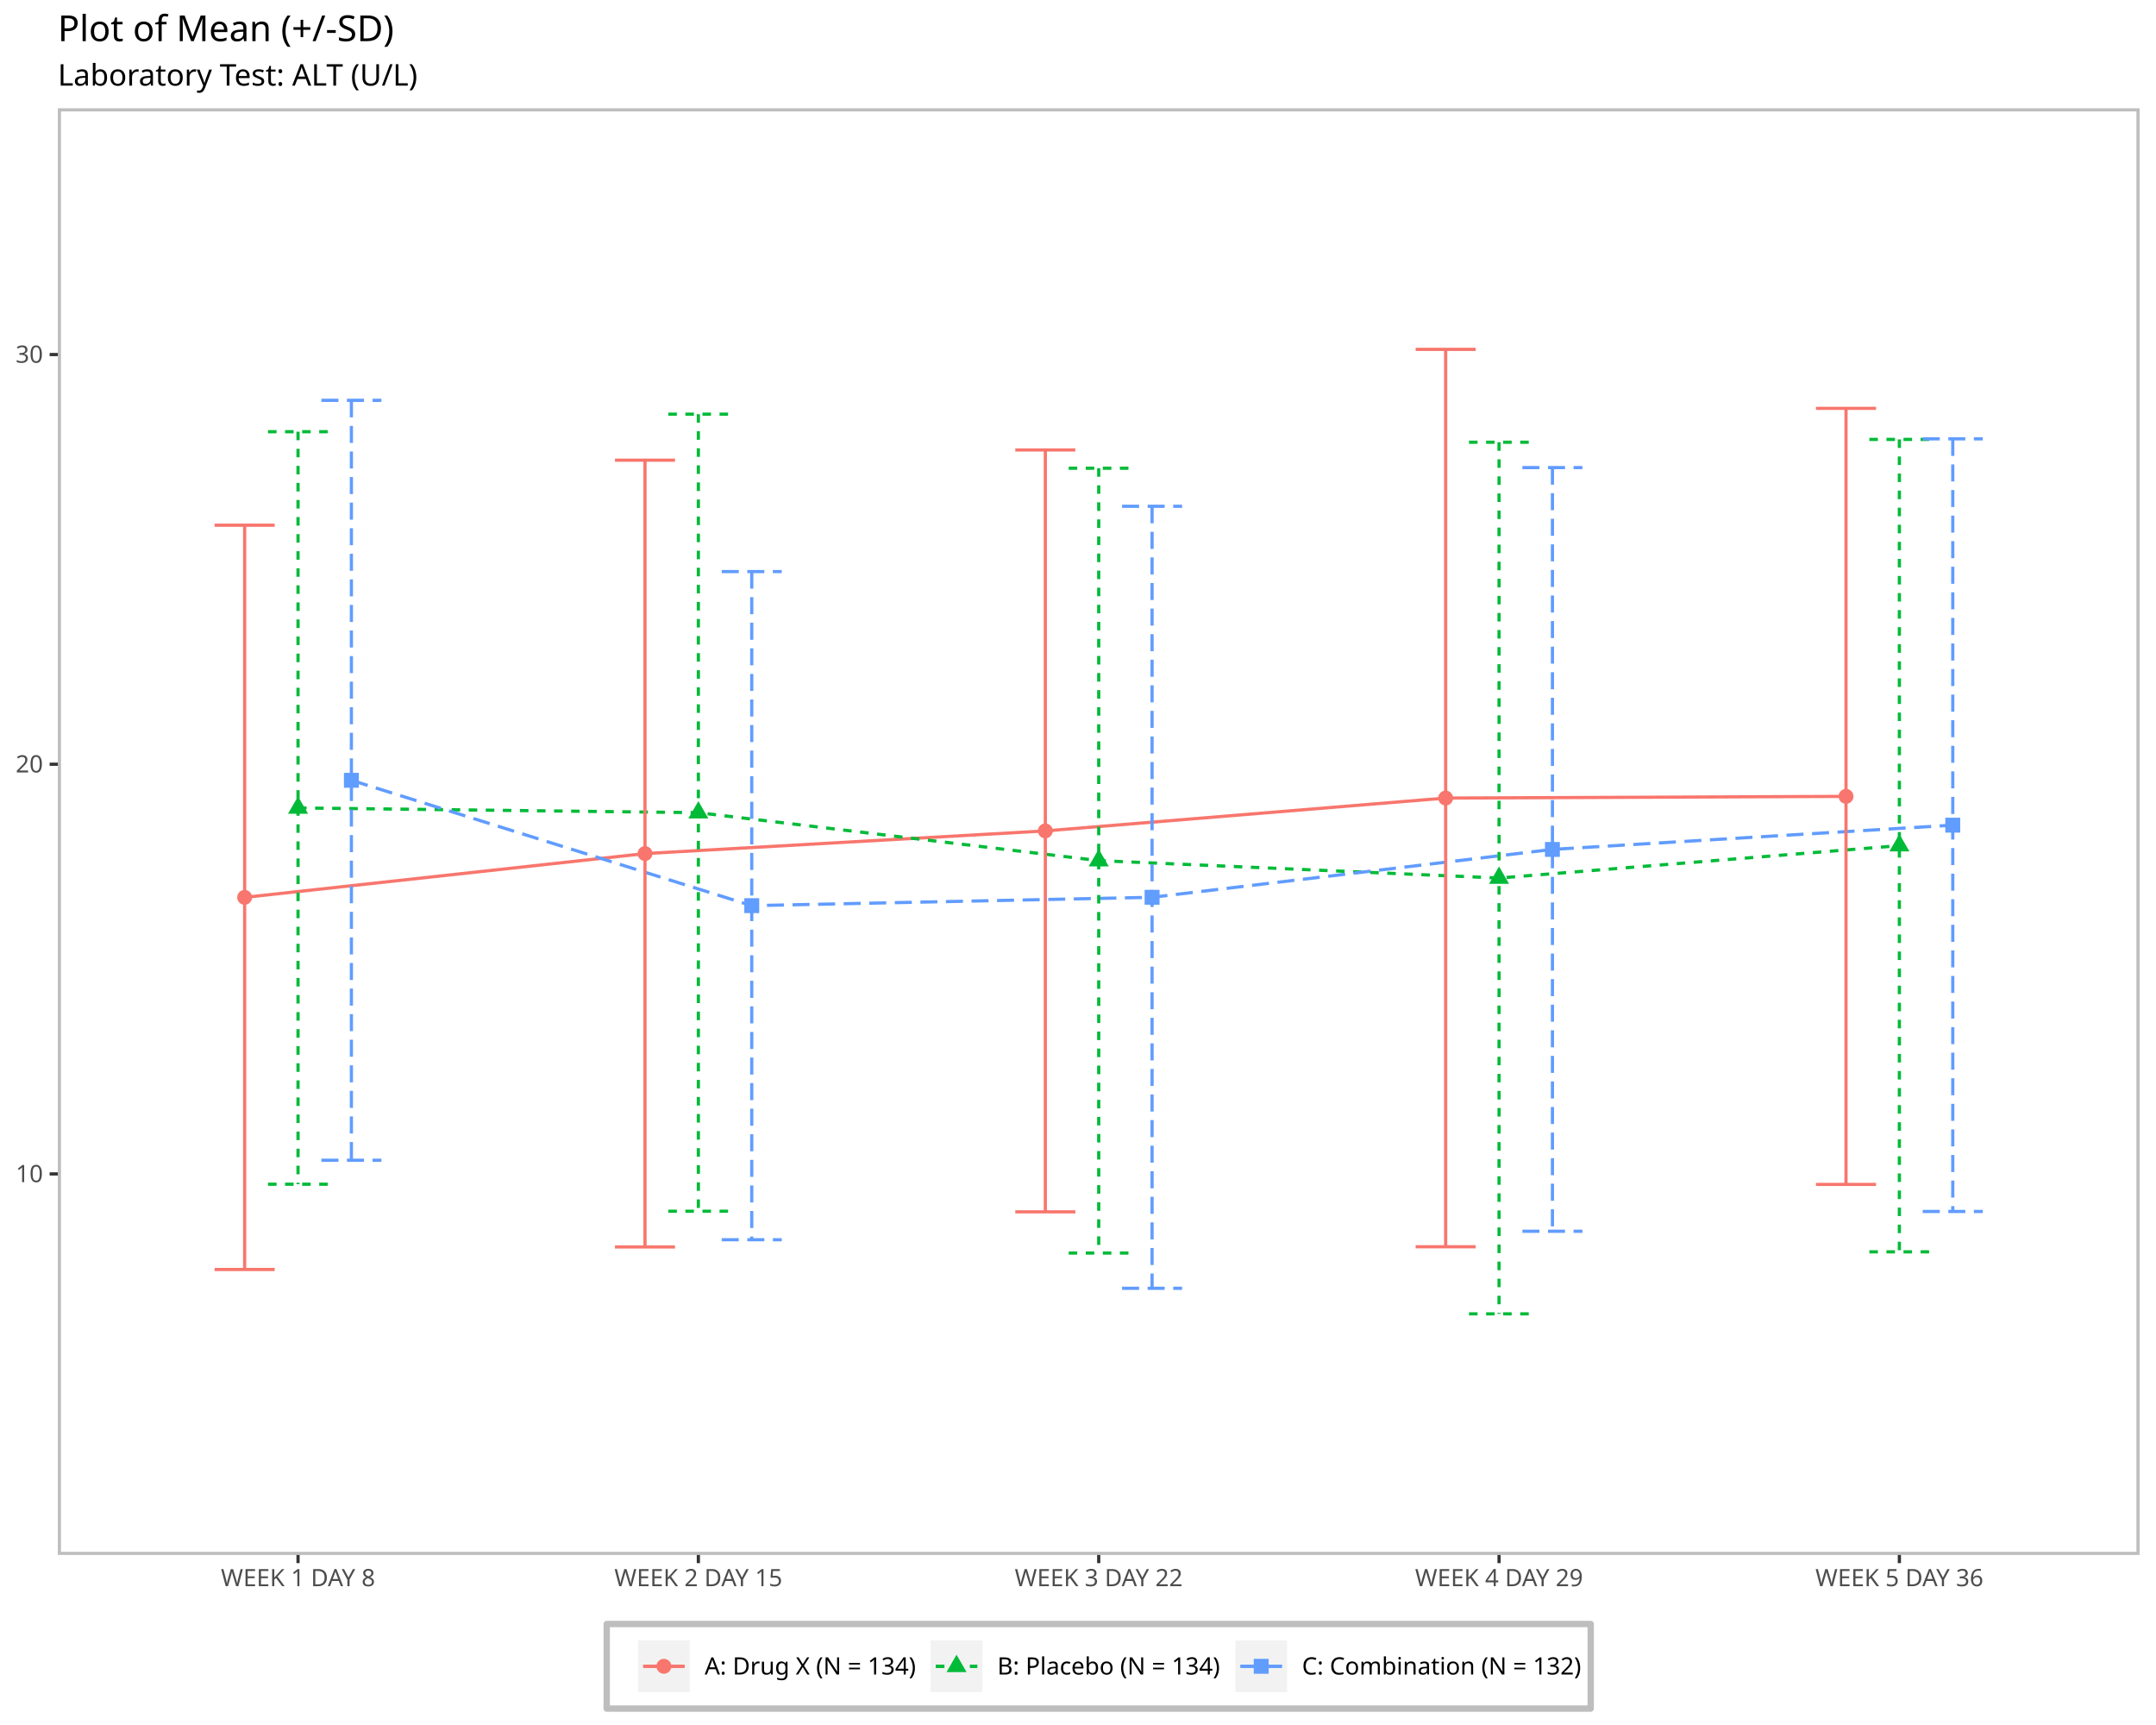
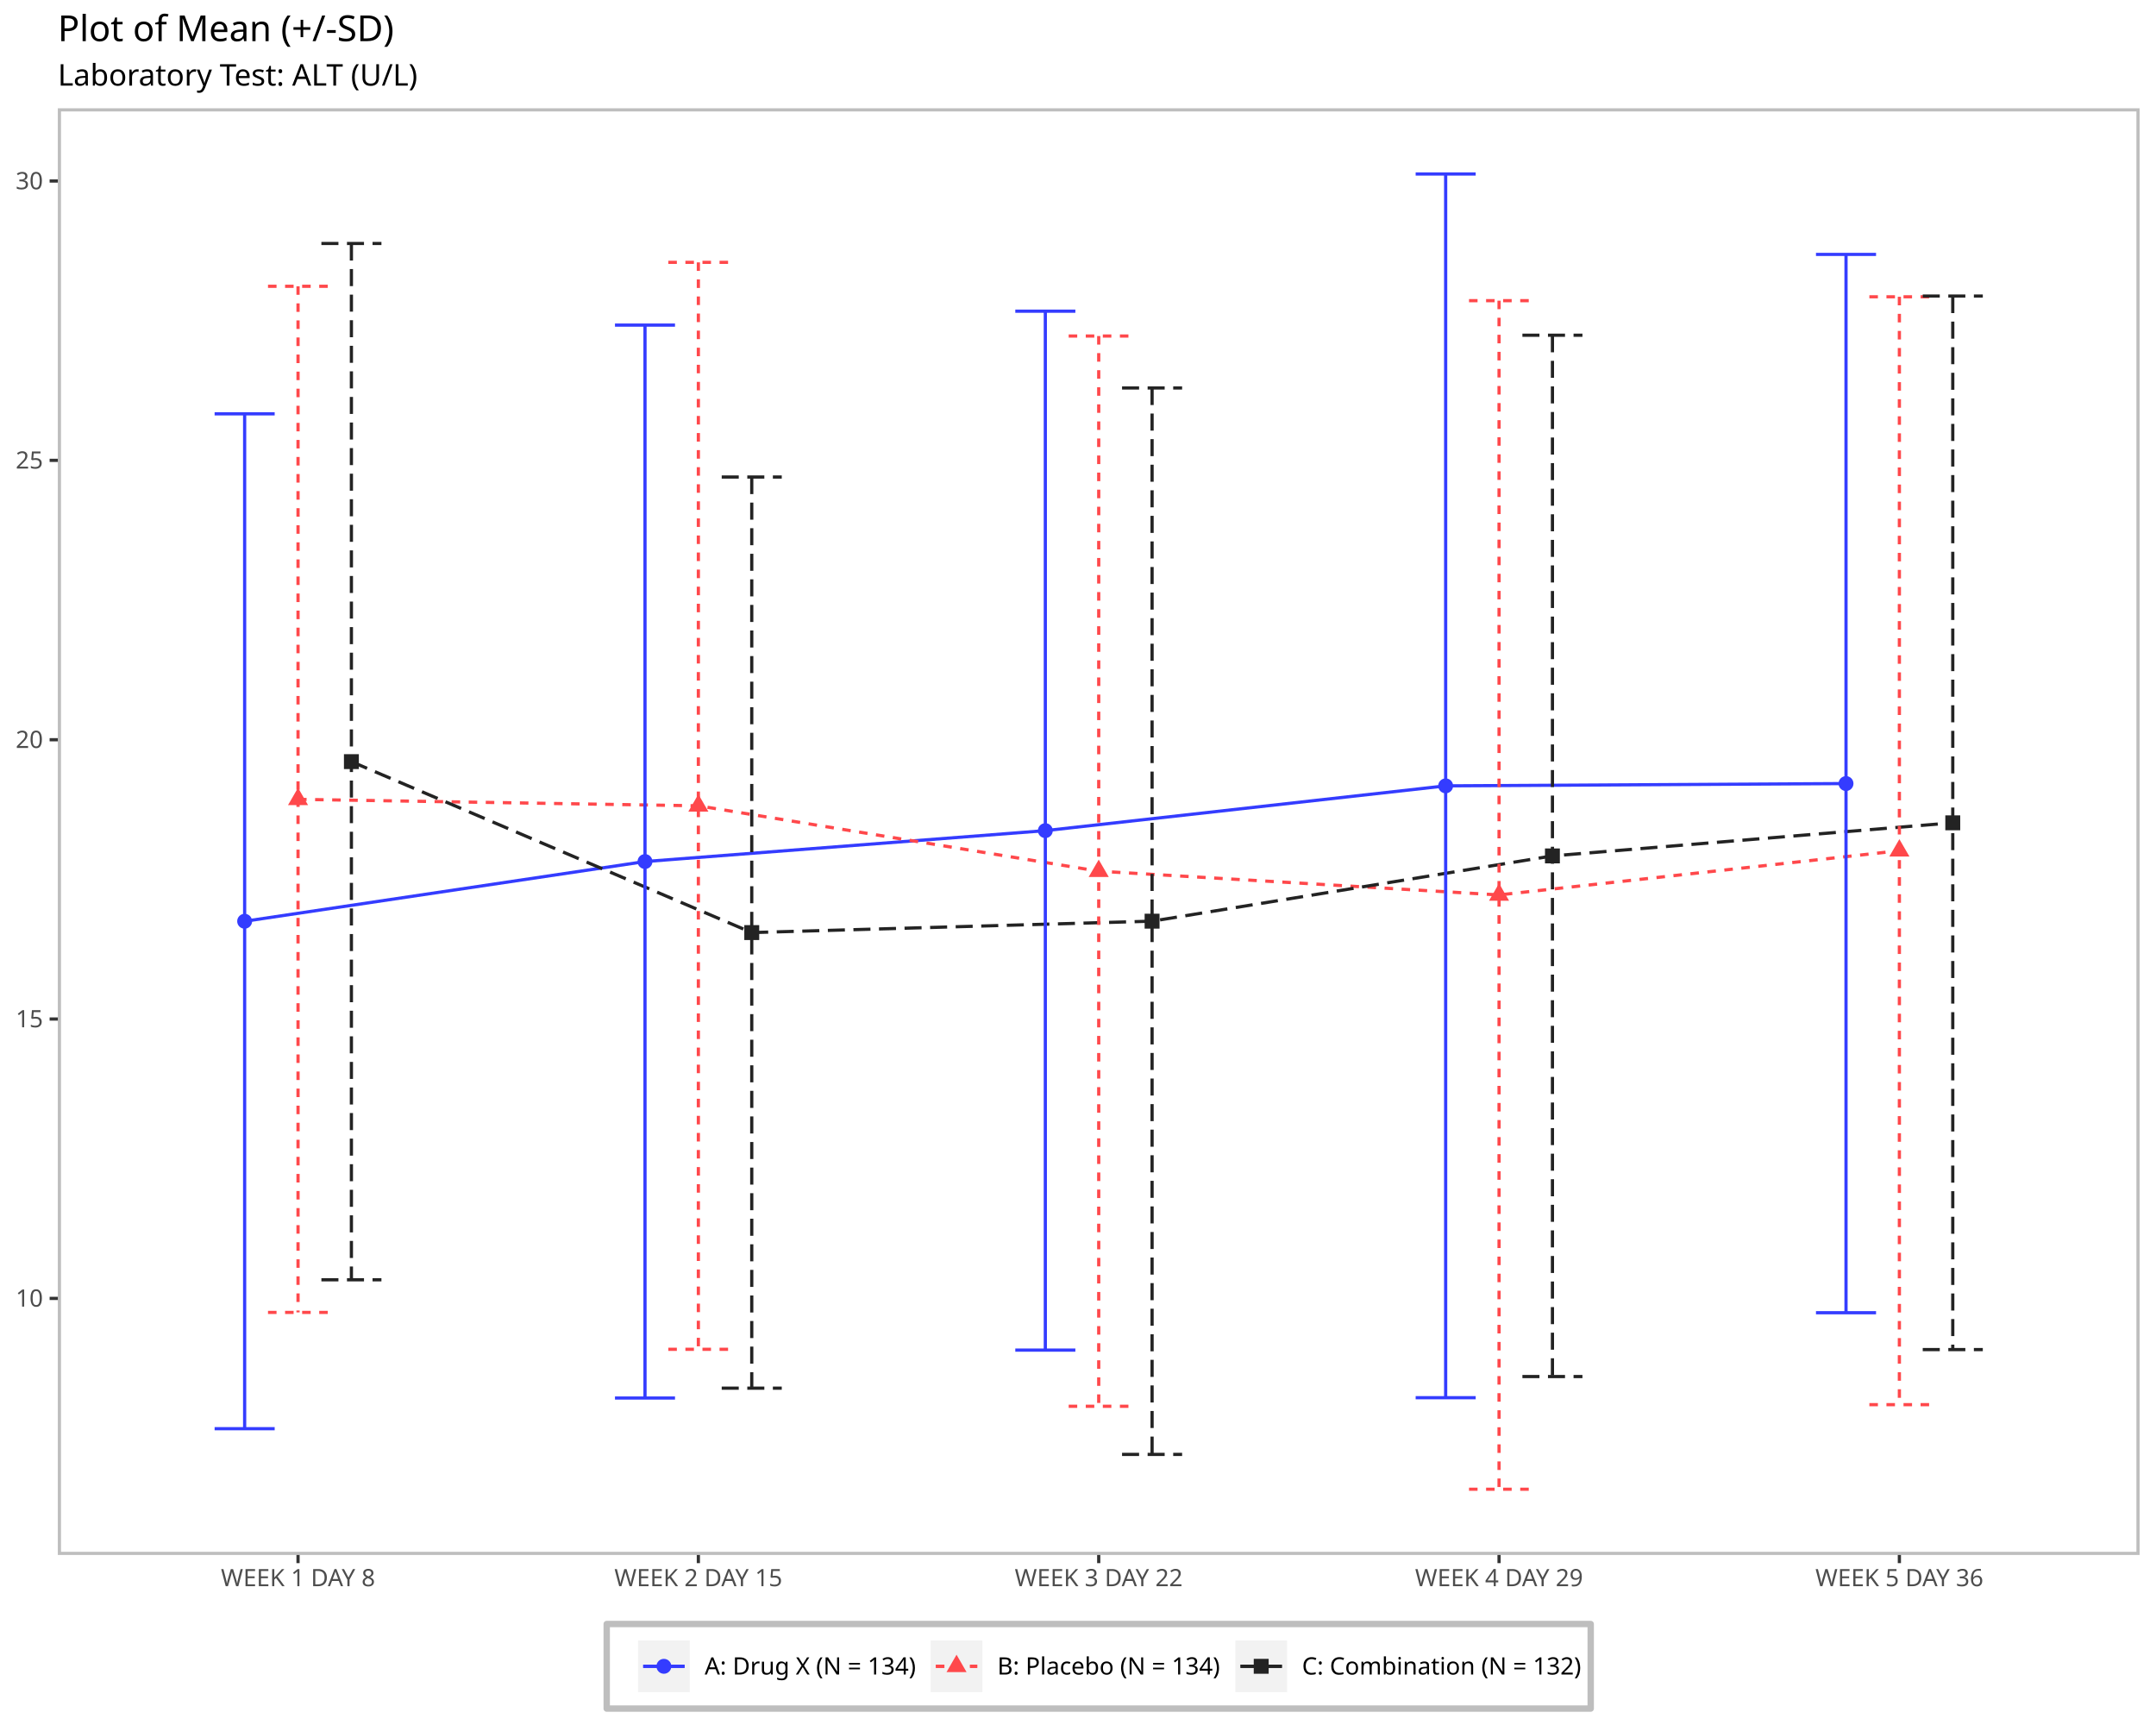
<svg xmlns="http://www.w3.org/2000/svg" class="svglite" data-engine-version="2.0" width="720.00pt" height="576.00pt" viewBox="0 0 720.00 576.00">
  <defs>
    <style type="text/css">
    .svglite line, .svglite polyline, .svglite polygon, .svglite path, .svglite rect, .svglite circle {
      fill: none;
      stroke: #000000;
      stroke-linecap: round;
      stroke-linejoin: round;
      stroke-miterlimit: 10.00;
    }
  </style>
  </defs>
  <rect width="100%" height="100%" style="stroke: none; fill: #FFFFFF;" />
  <defs>
    <clipPath id="cpMC4wMHw3MjAuMDB8MC4wMHw1NzYuMDA=">
      <rect x="0.00" y="0.00" width="720.00" height="576.00" />
    </clipPath>
  </defs>
  <g clip-path="url(#cpMC4wMHw3MjAuMDB8MC4wMHw1NzYuMDA=)">
    <rect x="0.00" y="0.00" width="720.00" height="576.00" style="stroke-width: 1.07; stroke: #FFFFFF; fill: #FFFFFF;" />
  </g>
  <defs>
    <clipPath id="cpMTkuMzF8NzE0LjUyfDM2LjE1fDUxOS4yMg==">
      <rect x="19.31" y="36.15" width="695.21" height="483.08" />
    </clipPath>
  </defs>
  <g clip-path="url(#cpMTkuMzF8NzE0LjUyfDM2LjE1fDUxOS4yMg==)">
-     <circle cx="81.70" cy="299.64" r="2.49" style="stroke-width: 0.71; stroke: none; fill: #F8766D;" />
-     <circle cx="215.40" cy="285.02" r="2.49" style="stroke-width: 0.71; stroke: none; fill: #F8766D;" />
-     <circle cx="349.09" cy="277.45" r="2.49" style="stroke-width: 0.71; stroke: none; fill: #F8766D;" />
-     <circle cx="482.78" cy="266.48" r="2.49" style="stroke-width: 0.71; stroke: none; fill: #F8766D;" />
-     <circle cx="616.48" cy="265.92" r="2.49" style="stroke-width: 0.71; stroke: none; fill: #F8766D;" />
-     <polygon points="99.53,265.91 102.88,271.72 96.18,271.72 " style="stroke-width: 0.71; stroke: none; fill: #00BA38;" />
-     <polygon points="233.22,267.50 236.57,273.30 229.87,273.30 " style="stroke-width: 0.71; stroke: none; fill: #00BA38;" />
-     <polygon points="366.92,283.50 370.27,289.31 363.56,289.31 " style="stroke-width: 0.71; stroke: none; fill: #00BA38;" />
-     <polygon points="500.61,289.32 503.96,295.13 497.26,295.13 " style="stroke-width: 0.71; stroke: none; fill: #00BA38;" />
-     <polygon points="634.30,278.50 637.66,284.30 630.95,284.30 " style="stroke-width: 0.71; stroke: none; fill: #00BA38;" />
-     <polygon points="114.86,263.04 119.84,263.04 119.84,258.06 114.86,258.06 " style="stroke-width: 0.71; stroke: none; fill: #619CFF;" />
-     <polygon points="248.56,304.90 253.54,304.90 253.54,299.92 248.56,299.92 " style="stroke-width: 0.71; stroke: none; fill: #619CFF;" />
-     <polygon points="382.25,302.10 387.23,302.10 387.23,297.13 382.25,297.13 " style="stroke-width: 0.71; stroke: none; fill: #619CFF;" />
-     <polygon points="515.95,286.12 520.92,286.12 520.92,281.15 515.95,281.15 " style="stroke-width: 0.71; stroke: none; fill: #619CFF;" />
-     <polygon points="649.64,278.02 654.62,278.02 654.62,273.04 649.64,273.04 " style="stroke-width: 0.71; stroke: none; fill: #619CFF;" />
-     <polyline points="81.70,299.64 215.40,285.02 349.09,277.45 482.78,266.48 616.48,265.92 " style="stroke-width: 1.07; stroke: #F8766D; stroke-linecap: butt;" />
-     <polyline points="99.53,269.78 233.22,271.36 366.92,287.37 500.61,293.19 634.30,282.37 " style="stroke-width: 1.07; stroke: #00BA38; stroke-dasharray: 2.85,2.85; stroke-linecap: butt;" />
-     <polyline points="117.35,260.55 251.05,302.41 384.74,299.62 518.44,283.63 652.13,275.53 " style="stroke-width: 1.07; stroke: #619CFF; stroke-dasharray: 5.69,2.85; stroke-linecap: butt;" />
-     <polyline points="71.67,175.38 91.73,175.38 " style="stroke-width: 1.07; stroke: #F8766D; stroke-linecap: butt;" />
-     <polyline points="81.70,175.38 81.70,423.90 " style="stroke-width: 1.07; stroke: #F8766D; stroke-linecap: butt;" />
-     <polyline points="71.67,423.90 91.73,423.90 " style="stroke-width: 1.07; stroke: #F8766D; stroke-linecap: butt;" />
-     <polyline points="205.37,153.65 225.42,153.65 " style="stroke-width: 1.07; stroke: #F8766D; stroke-linecap: butt;" />
-     <polyline points="215.40,153.65 215.40,416.38 " style="stroke-width: 1.07; stroke: #F8766D; stroke-linecap: butt;" />
-     <polyline points="205.37,416.38 225.42,416.38 " style="stroke-width: 1.07; stroke: #F8766D; stroke-linecap: butt;" />
-     <polyline points="339.06,150.25 359.12,150.25 " style="stroke-width: 1.07; stroke: #F8766D; stroke-linecap: butt;" />
-     <polyline points="349.09,150.25 349.09,404.65 " style="stroke-width: 1.07; stroke: #F8766D; stroke-linecap: butt;" />
-     <polyline points="339.06,404.65 359.12,404.65 " style="stroke-width: 1.07; stroke: #F8766D; stroke-linecap: butt;" />
-     <polyline points="472.76,116.66 492.81,116.66 " style="stroke-width: 1.07; stroke: #F8766D; stroke-linecap: butt;" />
-     <polyline points="482.78,116.66 482.78,416.31 " style="stroke-width: 1.07; stroke: #F8766D; stroke-linecap: butt;" />
-     <polyline points="472.76,416.31 492.81,416.31 " style="stroke-width: 1.07; stroke: #F8766D; stroke-linecap: butt;" />
-     <polyline points="606.45,136.35 626.51,136.35 " style="stroke-width: 1.07; stroke: #F8766D; stroke-linecap: butt;" />
-     <polyline points="616.48,136.35 616.48,395.49 " style="stroke-width: 1.07; stroke: #F8766D; stroke-linecap: butt;" />
-     <polyline points="606.45,395.49 626.51,395.49 " style="stroke-width: 1.07; stroke: #F8766D; stroke-linecap: butt;" />
-     <polyline points="89.50,144.15 109.55,144.15 " style="stroke-width: 1.07; stroke: #00BA38; stroke-dasharray: 2.85,2.85; stroke-linecap: butt;" />
-     <polyline points="99.53,144.15 99.53,395.42 " style="stroke-width: 1.07; stroke: #00BA38; stroke-dasharray: 2.85,2.85; stroke-linecap: butt;" />
-     <polyline points="89.50,395.42 109.55,395.42 " style="stroke-width: 1.07; stroke: #00BA38; stroke-dasharray: 2.85,2.85; stroke-linecap: butt;" />
-     <polyline points="223.19,138.29 243.25,138.29 " style="stroke-width: 1.07; stroke: #00BA38; stroke-dasharray: 2.85,2.85; stroke-linecap: butt;" />
-     <polyline points="233.22,138.29 233.22,404.44 " style="stroke-width: 1.07; stroke: #00BA38; stroke-dasharray: 2.85,2.85; stroke-linecap: butt;" />
-     <polyline points="223.19,404.44 243.25,404.44 " style="stroke-width: 1.07; stroke: #00BA38; stroke-dasharray: 2.85,2.85; stroke-linecap: butt;" />
-     <polyline points="356.89,156.34 376.94,156.34 " style="stroke-width: 1.07; stroke: #00BA38; stroke-dasharray: 2.85,2.85; stroke-linecap: butt;" />
-     <polyline points="366.92,156.34 366.92,418.41 " style="stroke-width: 1.07; stroke: #00BA38; stroke-dasharray: 2.85,2.85; stroke-linecap: butt;" />
-     <polyline points="356.89,418.41 376.94,418.41 " style="stroke-width: 1.07; stroke: #00BA38; stroke-dasharray: 2.85,2.85; stroke-linecap: butt;" />
-     <polyline points="490.58,147.67 510.64,147.67 " style="stroke-width: 1.07; stroke: #00BA38; stroke-dasharray: 2.85,2.85; stroke-linecap: butt;" />
-     <polyline points="500.61,147.67 500.61,438.71 " style="stroke-width: 1.07; stroke: #00BA38; stroke-dasharray: 2.85,2.85; stroke-linecap: butt;" />
-     <polyline points="490.58,438.71 510.64,438.71 " style="stroke-width: 1.07; stroke: #00BA38; stroke-dasharray: 2.85,2.85; stroke-linecap: butt;" />
-     <polyline points="624.28,146.72 644.33,146.72 " style="stroke-width: 1.07; stroke: #00BA38; stroke-dasharray: 2.85,2.85; stroke-linecap: butt;" />
-     <polyline points="634.30,146.72 634.30,418.01 " style="stroke-width: 1.07; stroke: #00BA38; stroke-dasharray: 2.85,2.85; stroke-linecap: butt;" />
-     <polyline points="624.28,418.01 644.33,418.01 " style="stroke-width: 1.07; stroke: #00BA38; stroke-dasharray: 2.85,2.85; stroke-linecap: butt;" />
-     <polyline points="107.33,133.67 127.38,133.67 " style="stroke-width: 1.07; stroke: #619CFF; stroke-dasharray: 5.69,2.85; stroke-linecap: butt;" />
-     <polyline points="117.35,133.67 117.35,387.42 " style="stroke-width: 1.07; stroke: #619CFF; stroke-dasharray: 5.69,2.85; stroke-linecap: butt;" />
-     <polyline points="107.33,387.42 127.38,387.42 " style="stroke-width: 1.07; stroke: #619CFF; stroke-dasharray: 5.69,2.85; stroke-linecap: butt;" />
-     <polyline points="241.02,190.86 261.07,190.86 " style="stroke-width: 1.07; stroke: #619CFF; stroke-dasharray: 5.69,2.85; stroke-linecap: butt;" />
-     <polyline points="251.05,190.86 251.05,413.96 " style="stroke-width: 1.07; stroke: #619CFF; stroke-dasharray: 5.69,2.85; stroke-linecap: butt;" />
-     <polyline points="241.02,413.96 261.07,413.96 " style="stroke-width: 1.07; stroke: #619CFF; stroke-dasharray: 5.69,2.85; stroke-linecap: butt;" />
-     <polyline points="374.71,169.05 394.77,169.05 " style="stroke-width: 1.07; stroke: #619CFF; stroke-dasharray: 5.69,2.85; stroke-linecap: butt;" />
-     <polyline points="384.74,169.05 384.74,430.18 " style="stroke-width: 1.07; stroke: #619CFF; stroke-dasharray: 5.69,2.85; stroke-linecap: butt;" />
-     <polyline points="374.71,430.18 394.77,430.18 " style="stroke-width: 1.07; stroke: #619CFF; stroke-dasharray: 5.69,2.85; stroke-linecap: butt;" />
-     <polyline points="508.41,156.14 528.46,156.14 " style="stroke-width: 1.07; stroke: #619CFF; stroke-dasharray: 5.69,2.85; stroke-linecap: butt;" />
-     <polyline points="518.44,156.14 518.44,411.13 " style="stroke-width: 1.07; stroke: #619CFF; stroke-dasharray: 5.69,2.85; stroke-linecap: butt;" />
-     <polyline points="508.41,411.13 528.46,411.13 " style="stroke-width: 1.07; stroke: #619CFF; stroke-dasharray: 5.69,2.85; stroke-linecap: butt;" />
-     <polyline points="642.10,146.54 662.16,146.54 " style="stroke-width: 1.07; stroke: #619CFF; stroke-dasharray: 5.69,2.85; stroke-linecap: butt;" />
-     <polyline points="652.13,146.54 652.13,404.53 " style="stroke-width: 1.07; stroke: #619CFF; stroke-dasharray: 5.69,2.85; stroke-linecap: butt;" />
-     <polyline points="642.10,404.53 662.16,404.53 " style="stroke-width: 1.07; stroke: #619CFF; stroke-dasharray: 5.69,2.85; stroke-linecap: butt;" />
+     <circle cx="81.70" cy="307.62" r="2.49" style="stroke-width: 0.71; stroke: none; fill: #343CFF;" />
+     <circle cx="215.40" cy="287.68" r="2.49" style="stroke-width: 0.71; stroke: none; fill: #343CFF;" />
+     <circle cx="349.09" cy="277.36" r="2.49" style="stroke-width: 0.71; stroke: none; fill: #343CFF;" />
+     <circle cx="482.78" cy="262.41" r="2.49" style="stroke-width: 0.71; stroke: none; fill: #343CFF;" />
+     <circle cx="616.48" cy="261.64" r="2.49" style="stroke-width: 0.71; stroke: none; fill: #343CFF;" />
+     <polygon points="99.53,263.04 102.88,268.84 96.18,268.84 " style="stroke-width: 0.71; stroke: none; fill: #FF484B;" />
+     <polygon points="233.22,265.20 236.57,271.00 229.87,271.00 " style="stroke-width: 0.71; stroke: none; fill: #FF484B;" />
+     <polygon points="366.92,287.03 370.27,292.83 363.56,292.83 " style="stroke-width: 0.71; stroke: none; fill: #FF484B;" />
+     <polygon points="500.61,294.96 503.96,300.76 497.26,300.76 " style="stroke-width: 0.71; stroke: none; fill: #FF484B;" />
+     <polygon points="634.30,280.20 637.66,286.00 630.95,286.00 " style="stroke-width: 0.71; stroke: none; fill: #FF484B;" />
+     <polygon points="114.86,256.80 119.84,256.80 119.84,251.83 114.86,251.83 " style="stroke-width: 0.71; stroke: none; fill: #232323;" />
+     <polygon points="248.56,313.89 253.54,313.89 253.54,308.91 248.56,308.91 " style="stroke-width: 0.71; stroke: none; fill: #232323;" />
+     <polygon points="382.25,310.08 387.23,310.08 387.23,305.10 382.25,305.10 " style="stroke-width: 0.71; stroke: none; fill: #232323;" />
+     <polygon points="515.95,288.29 520.92,288.29 520.92,283.31 515.95,283.31 " style="stroke-width: 0.71; stroke: none; fill: #232323;" />
+     <polygon points="649.64,277.24 654.62,277.24 654.62,272.26 649.64,272.26 " style="stroke-width: 0.71; stroke: none; fill: #232323;" />
+     <polyline points="81.70,307.62 215.40,287.68 349.09,277.36 482.78,262.41 616.48,261.64 " style="stroke-width: 1.07; stroke: #343CFF; stroke-linecap: butt;" />
+     <polyline points="99.53,266.91 233.22,269.07 366.92,290.90 500.61,298.83 634.30,284.07 " style="stroke-width: 1.07; stroke: #FF484B; stroke-dasharray: 2.85,2.85; stroke-linecap: butt;" />
+     <polyline points="117.35,254.32 251.05,311.40 384.74,307.59 518.44,285.80 652.13,274.75 " style="stroke-width: 1.07; stroke: #232323; stroke-dasharray: 5.69,2.85; stroke-linecap: butt;" />
+     <polyline points="71.67,138.18 91.73,138.18 " style="stroke-width: 1.07; stroke: #343CFF; stroke-linecap: butt;" />
+     <polyline points="81.70,138.18 81.70,477.06 " style="stroke-width: 1.07; stroke: #343CFF; stroke-linecap: butt;" />
+     <polyline points="71.67,477.06 91.73,477.06 " style="stroke-width: 1.07; stroke: #343CFF; stroke-linecap: butt;" />
+     <polyline points="205.37,108.55 225.42,108.55 " style="stroke-width: 1.07; stroke: #343CFF; stroke-linecap: butt;" />
+     <polyline points="215.40,108.55 215.40,466.82 " style="stroke-width: 1.07; stroke: #343CFF; stroke-linecap: butt;" />
+     <polyline points="205.37,466.82 225.42,466.82 " style="stroke-width: 1.07; stroke: #343CFF; stroke-linecap: butt;" />
+     <polyline points="339.06,103.91 359.12,103.91 " style="stroke-width: 1.07; stroke: #343CFF; stroke-linecap: butt;" />
+     <polyline points="349.09,103.91 349.09,450.82 " style="stroke-width: 1.07; stroke: #343CFF; stroke-linecap: butt;" />
+     <polyline points="339.06,450.82 359.12,450.82 " style="stroke-width: 1.07; stroke: #343CFF; stroke-linecap: butt;" />
+     <polyline points="472.76,58.10 492.81,58.10 " style="stroke-width: 1.07; stroke: #343CFF; stroke-linecap: butt;" />
+     <polyline points="482.78,58.10 482.78,466.72 " style="stroke-width: 1.07; stroke: #343CFF; stroke-linecap: butt;" />
+     <polyline points="472.76,466.72 492.81,466.72 " style="stroke-width: 1.07; stroke: #343CFF; stroke-linecap: butt;" />
+     <polyline points="606.45,84.95 626.51,84.95 " style="stroke-width: 1.07; stroke: #343CFF; stroke-linecap: butt;" />
+     <polyline points="616.48,84.95 616.48,438.33 " style="stroke-width: 1.07; stroke: #343CFF; stroke-linecap: butt;" />
+     <polyline points="606.45,438.33 626.51,438.33 " style="stroke-width: 1.07; stroke: #343CFF; stroke-linecap: butt;" />
+     <polyline points="89.50,95.59 109.55,95.59 " style="stroke-width: 1.07; stroke: #FF484B; stroke-dasharray: 2.85,2.85; stroke-linecap: butt;" />
+     <polyline points="99.53,95.59 99.53,438.23 " style="stroke-width: 1.07; stroke: #FF484B; stroke-dasharray: 2.85,2.85; stroke-linecap: butt;" />
+     <polyline points="89.50,438.23 109.55,438.23 " style="stroke-width: 1.07; stroke: #FF484B; stroke-dasharray: 2.85,2.85; stroke-linecap: butt;" />
+     <polyline points="223.19,87.60 243.25,87.60 " style="stroke-width: 1.07; stroke: #FF484B; stroke-dasharray: 2.85,2.85; stroke-linecap: butt;" />
+     <polyline points="233.22,87.60 233.22,450.54 " style="stroke-width: 1.07; stroke: #FF484B; stroke-dasharray: 2.85,2.85; stroke-linecap: butt;" />
+     <polyline points="223.19,450.54 243.25,450.54 " style="stroke-width: 1.07; stroke: #FF484B; stroke-dasharray: 2.85,2.85; stroke-linecap: butt;" />
+     <polyline points="356.89,112.21 376.94,112.21 " style="stroke-width: 1.07; stroke: #FF484B; stroke-dasharray: 2.85,2.85; stroke-linecap: butt;" />
+     <polyline points="366.92,112.21 366.92,469.58 " style="stroke-width: 1.07; stroke: #FF484B; stroke-dasharray: 2.85,2.85; stroke-linecap: butt;" />
+     <polyline points="356.89,469.58 376.94,469.58 " style="stroke-width: 1.07; stroke: #FF484B; stroke-dasharray: 2.85,2.85; stroke-linecap: butt;" />
+     <polyline points="490.58,100.39 510.64,100.39 " style="stroke-width: 1.07; stroke: #FF484B; stroke-dasharray: 2.85,2.85; stroke-linecap: butt;" />
+     <polyline points="500.61,100.39 500.61,497.27 " style="stroke-width: 1.07; stroke: #FF484B; stroke-dasharray: 2.85,2.85; stroke-linecap: butt;" />
+     <polyline points="490.58,497.27 510.64,497.27 " style="stroke-width: 1.07; stroke: #FF484B; stroke-dasharray: 2.85,2.85; stroke-linecap: butt;" />
+     <polyline points="624.28,99.10 644.33,99.10 " style="stroke-width: 1.07; stroke: #FF484B; stroke-dasharray: 2.85,2.85; stroke-linecap: butt;" />
+     <polyline points="634.30,99.10 634.30,469.04 " style="stroke-width: 1.07; stroke: #FF484B; stroke-dasharray: 2.85,2.85; stroke-linecap: butt;" />
+     <polyline points="624.28,469.04 644.33,469.04 " style="stroke-width: 1.07; stroke: #FF484B; stroke-dasharray: 2.85,2.85; stroke-linecap: butt;" />
+     <polyline points="107.33,81.30 127.38,81.30 " style="stroke-width: 1.07; stroke: #232323; stroke-dasharray: 5.69,2.85; stroke-linecap: butt;" />
+     <polyline points="117.35,81.30 117.35,427.33 " style="stroke-width: 1.07; stroke: #232323; stroke-dasharray: 5.69,2.85; stroke-linecap: butt;" />
+     <polyline points="107.33,427.33 127.38,427.33 " style="stroke-width: 1.07; stroke: #232323; stroke-dasharray: 5.69,2.85; stroke-linecap: butt;" />
+     <polyline points="241.02,159.29 261.07,159.29 " style="stroke-width: 1.07; stroke: #232323; stroke-dasharray: 5.69,2.85; stroke-linecap: butt;" />
+     <polyline points="251.05,159.29 251.05,463.52 " style="stroke-width: 1.07; stroke: #232323; stroke-dasharray: 5.69,2.85; stroke-linecap: butt;" />
+     <polyline points="241.02,463.52 261.07,463.52 " style="stroke-width: 1.07; stroke: #232323; stroke-dasharray: 5.69,2.85; stroke-linecap: butt;" />
+     <polyline points="374.71,129.55 394.77,129.55 " style="stroke-width: 1.07; stroke: #232323; stroke-dasharray: 5.69,2.85; stroke-linecap: butt;" />
+     <polyline points="384.74,129.55 384.74,485.64 " style="stroke-width: 1.07; stroke: #232323; stroke-dasharray: 5.69,2.85; stroke-linecap: butt;" />
+     <polyline points="374.71,485.64 394.77,485.64 " style="stroke-width: 1.07; stroke: #232323; stroke-dasharray: 5.69,2.85; stroke-linecap: butt;" />
+     <polyline points="508.41,111.94 528.46,111.94 " style="stroke-width: 1.07; stroke: #232323; stroke-dasharray: 5.69,2.85; stroke-linecap: butt;" />
+     <polyline points="518.44,111.94 518.44,459.65 " style="stroke-width: 1.07; stroke: #232323; stroke-dasharray: 5.69,2.85; stroke-linecap: butt;" />
+     <polyline points="508.41,459.65 528.46,459.65 " style="stroke-width: 1.07; stroke: #232323; stroke-dasharray: 5.69,2.85; stroke-linecap: butt;" />
+     <polyline points="642.10,98.85 662.16,98.85 " style="stroke-width: 1.07; stroke: #232323; stroke-dasharray: 5.69,2.85; stroke-linecap: butt;" />
+     <polyline points="652.13,98.85 652.13,450.65 " style="stroke-width: 1.07; stroke: #232323; stroke-dasharray: 5.69,2.85; stroke-linecap: butt;" />
+     <polyline points="642.10,450.65 662.16,450.65 " style="stroke-width: 1.07; stroke: #232323; stroke-dasharray: 5.69,2.85; stroke-linecap: butt;" />
    <rect x="19.31" y="36.15" width="695.21" height="483.08" style="stroke-width: 2.13; stroke: #BEBEBE;" />
  </g>
  <g clip-path="url(#cpMC4wMHw3MjAuMDB8MC4wMHw1NzYuMDA=)">
-     <text x="14.38" y="394.74" text-anchor="end" style="font-size: 8.00px; fill: #4D4D4D; font-family: sans;" textLength="8.90px" lengthAdjust="spacingAndGlyphs">10</text>
-     <text x="14.38" y="257.93" text-anchor="end" style="font-size: 8.00px; fill: #4D4D4D; font-family: sans;" textLength="8.90px" lengthAdjust="spacingAndGlyphs">20</text>
-     <text x="14.38" y="121.13" text-anchor="end" style="font-size: 8.00px; fill: #4D4D4D; font-family: sans;" textLength="8.90px" lengthAdjust="spacingAndGlyphs">30</text>
-     <polyline points="16.57,391.99 19.31,391.99 " style="stroke-width: 1.07; stroke: #333333; stroke-linecap: butt;" />
-     <polyline points="16.57,255.18 19.31,255.18 " style="stroke-width: 1.07; stroke: #333333; stroke-linecap: butt;" />
-     <polyline points="16.57,118.38 19.31,118.38 " style="stroke-width: 1.07; stroke: #333333; stroke-linecap: butt;" />
+     <text x="14.38" y="436.30" text-anchor="end" style="font-size: 8.00px; fill: #4D4D4D; font-family: sans;" textLength="8.90px" lengthAdjust="spacingAndGlyphs">10</text>
+     <text x="14.38" y="343.03" text-anchor="end" style="font-size: 8.00px; fill: #4D4D4D; font-family: sans;" textLength="8.90px" lengthAdjust="spacingAndGlyphs">15</text>
+     <text x="14.38" y="249.75" text-anchor="end" style="font-size: 8.00px; fill: #4D4D4D; font-family: sans;" textLength="8.90px" lengthAdjust="spacingAndGlyphs">20</text>
+     <text x="14.38" y="156.47" text-anchor="end" style="font-size: 8.00px; fill: #4D4D4D; font-family: sans;" textLength="8.90px" lengthAdjust="spacingAndGlyphs">25</text>
+     <text x="14.38" y="63.20" text-anchor="end" style="font-size: 8.00px; fill: #4D4D4D; font-family: sans;" textLength="8.90px" lengthAdjust="spacingAndGlyphs">30</text>
+     <polyline points="16.57,433.55 19.31,433.55 " style="stroke-width: 1.07; stroke: #333333; stroke-linecap: butt;" />
+     <polyline points="16.57,340.27 19.31,340.27 " style="stroke-width: 1.07; stroke: #333333; stroke-linecap: butt;" />
+     <polyline points="16.57,247.00 19.31,247.00 " style="stroke-width: 1.07; stroke: #333333; stroke-linecap: butt;" />
+     <polyline points="16.57,153.72 19.31,153.72 " style="stroke-width: 1.07; stroke: #333333; stroke-linecap: butt;" />
+     <polyline points="16.57,60.44 19.31,60.44 " style="stroke-width: 1.07; stroke: #333333; stroke-linecap: butt;" />
    <polyline points="99.53,521.96 99.53,519.22 " style="stroke-width: 1.07; stroke: #333333; stroke-linecap: butt;" />
    <polyline points="233.22,521.96 233.22,519.22 " style="stroke-width: 1.07; stroke: #333333; stroke-linecap: butt;" />
    <polyline points="366.92,521.96 366.92,519.22 " style="stroke-width: 1.07; stroke: #333333; stroke-linecap: butt;" />
    <polyline points="500.61,521.96 500.61,519.22 " style="stroke-width: 1.07; stroke: #333333; stroke-linecap: butt;" />
    <polyline points="634.30,521.96 634.30,519.22 " style="stroke-width: 1.07; stroke: #333333; stroke-linecap: butt;" />
    <text x="99.53" y="529.66" text-anchor="middle" style="font-size: 8.00px; fill: #4D4D4D; font-family: sans;" textLength="55.58px" lengthAdjust="spacingAndGlyphs">WEEK 1 DAY 8</text>
    <text x="233.22" y="529.66" text-anchor="middle" style="font-size: 8.00px; fill: #4D4D4D; font-family: sans;" textLength="60.03px" lengthAdjust="spacingAndGlyphs">WEEK 2 DAY 15</text>
    <text x="366.92" y="529.66" text-anchor="middle" style="font-size: 8.00px; fill: #4D4D4D; font-family: sans;" textLength="60.03px" lengthAdjust="spacingAndGlyphs">WEEK 3 DAY 22</text>
    <text x="500.61" y="529.66" text-anchor="middle" style="font-size: 8.00px; fill: #4D4D4D; font-family: sans;" textLength="60.03px" lengthAdjust="spacingAndGlyphs">WEEK 4 DAY 29</text>
    <text x="634.30" y="529.66" text-anchor="middle" style="font-size: 8.00px; fill: #4D4D4D; font-family: sans;" textLength="60.03px" lengthAdjust="spacingAndGlyphs">WEEK 5 DAY 36</text>
    <rect x="202.61" y="542.28" width="328.61" height="28.24" style="stroke-width: 2.13; stroke: #BEBEBE;" />
    <rect x="213.07" y="547.76" width="17.28" height="17.28" style="stroke-width: 1.07; stroke: none; fill: #F2F2F2;" />
-     <circle cx="221.71" cy="556.40" r="2.49" style="stroke-width: 0.71; stroke: none; fill: #F8766D;" />
-     <line x1="214.80" y1="556.40" x2="228.62" y2="556.40" style="stroke-width: 1.07; stroke: #F8766D; stroke-linecap: butt;" />
-     <line x1="214.80" y1="556.40" x2="228.62" y2="556.40" style="stroke-width: 1.07; stroke: #F8766D; stroke-linecap: butt;" />
+     <circle cx="221.71" cy="556.40" r="2.49" style="stroke-width: 0.71; stroke: none; fill: #343CFF;" />
+     <line x1="214.80" y1="556.40" x2="228.62" y2="556.40" style="stroke-width: 1.07; stroke: #343CFF; stroke-linecap: butt;" />
+     <line x1="214.80" y1="556.40" x2="228.62" y2="556.40" style="stroke-width: 1.07; stroke: #343CFF; stroke-linecap: butt;" />
    <rect x="310.80" y="547.76" width="17.28" height="17.28" style="stroke-width: 1.07; stroke: none; fill: #F2F2F2;" />
-     <polygon points="319.44,552.53 322.79,558.34 316.09,558.34 " style="stroke-width: 0.71; stroke: none; fill: #00BA38;" />
-     <line x1="312.53" y1="556.40" x2="326.35" y2="556.40" style="stroke-width: 1.07; stroke: #00BA38; stroke-dasharray: 2.85,2.85; stroke-linecap: butt;" />
-     <line x1="312.53" y1="556.40" x2="326.35" y2="556.40" style="stroke-width: 1.07; stroke: #00BA38; stroke-dasharray: 2.85,2.85; stroke-linecap: butt;" />
+     <polygon points="319.44,552.53 322.79,558.34 316.09,558.34 " style="stroke-width: 0.71; stroke: none; fill: #FF484B;" />
+     <line x1="312.53" y1="556.40" x2="326.35" y2="556.40" style="stroke-width: 1.07; stroke: #FF484B; stroke-dasharray: 2.85,2.85; stroke-linecap: butt;" />
+     <line x1="312.53" y1="556.40" x2="326.35" y2="556.40" style="stroke-width: 1.07; stroke: #FF484B; stroke-dasharray: 2.85,2.85; stroke-linecap: butt;" />
    <rect x="412.54" y="547.76" width="17.28" height="17.28" style="stroke-width: 1.07; stroke: none; fill: #F2F2F2;" />
-     <polygon points="418.69,558.89 423.67,558.89 423.67,553.91 418.69,553.91 " style="stroke-width: 0.71; stroke: none; fill: #619CFF;" />
-     <line x1="414.27" y1="556.40" x2="428.09" y2="556.40" style="stroke-width: 1.07; stroke: #619CFF; stroke-dasharray: 5.69,2.85; stroke-linecap: butt;" />
-     <line x1="414.27" y1="556.40" x2="428.09" y2="556.40" style="stroke-width: 1.07; stroke: #619CFF; stroke-dasharray: 5.69,2.85; stroke-linecap: butt;" />
+     <polygon points="418.69,558.89 423.67,558.89 423.67,553.91 418.69,553.91 " style="stroke-width: 0.71; stroke: none; fill: #232323;" />
+     <line x1="414.27" y1="556.40" x2="428.09" y2="556.40" style="stroke-width: 1.07; stroke: #232323; stroke-dasharray: 5.69,2.85; stroke-linecap: butt;" />
+     <line x1="414.27" y1="556.40" x2="428.09" y2="556.40" style="stroke-width: 1.07; stroke: #232323; stroke-dasharray: 5.69,2.85; stroke-linecap: butt;" />
    <text x="235.33" y="559.15" style="font-size: 8.00px; font-family: sans;" textLength="70.48px" lengthAdjust="spacingAndGlyphs">A: Drug X (N = 134)</text>
    <text x="333.06" y="559.15" style="font-size: 8.00px; font-family: sans;" textLength="74.50px" lengthAdjust="spacingAndGlyphs">B: Placebo (N = 134)</text>
    <text x="434.80" y="559.15" style="font-size: 8.00px; font-family: sans;" textLength="90.94px" lengthAdjust="spacingAndGlyphs">C: Combination (N = 132)</text>
    <text x="19.31" y="28.59" style="font-size: 10.00px; font-family: sans;" textLength="118.94px" lengthAdjust="spacingAndGlyphs">Laboratory Test: ALT (U/L)</text>
    <text x="19.31" y="13.74" style="font-size: 12.00px; font-family: sans;" textLength="109.72px" lengthAdjust="spacingAndGlyphs">Plot of Mean (+/-SD)</text>
  </g>
</svg>
